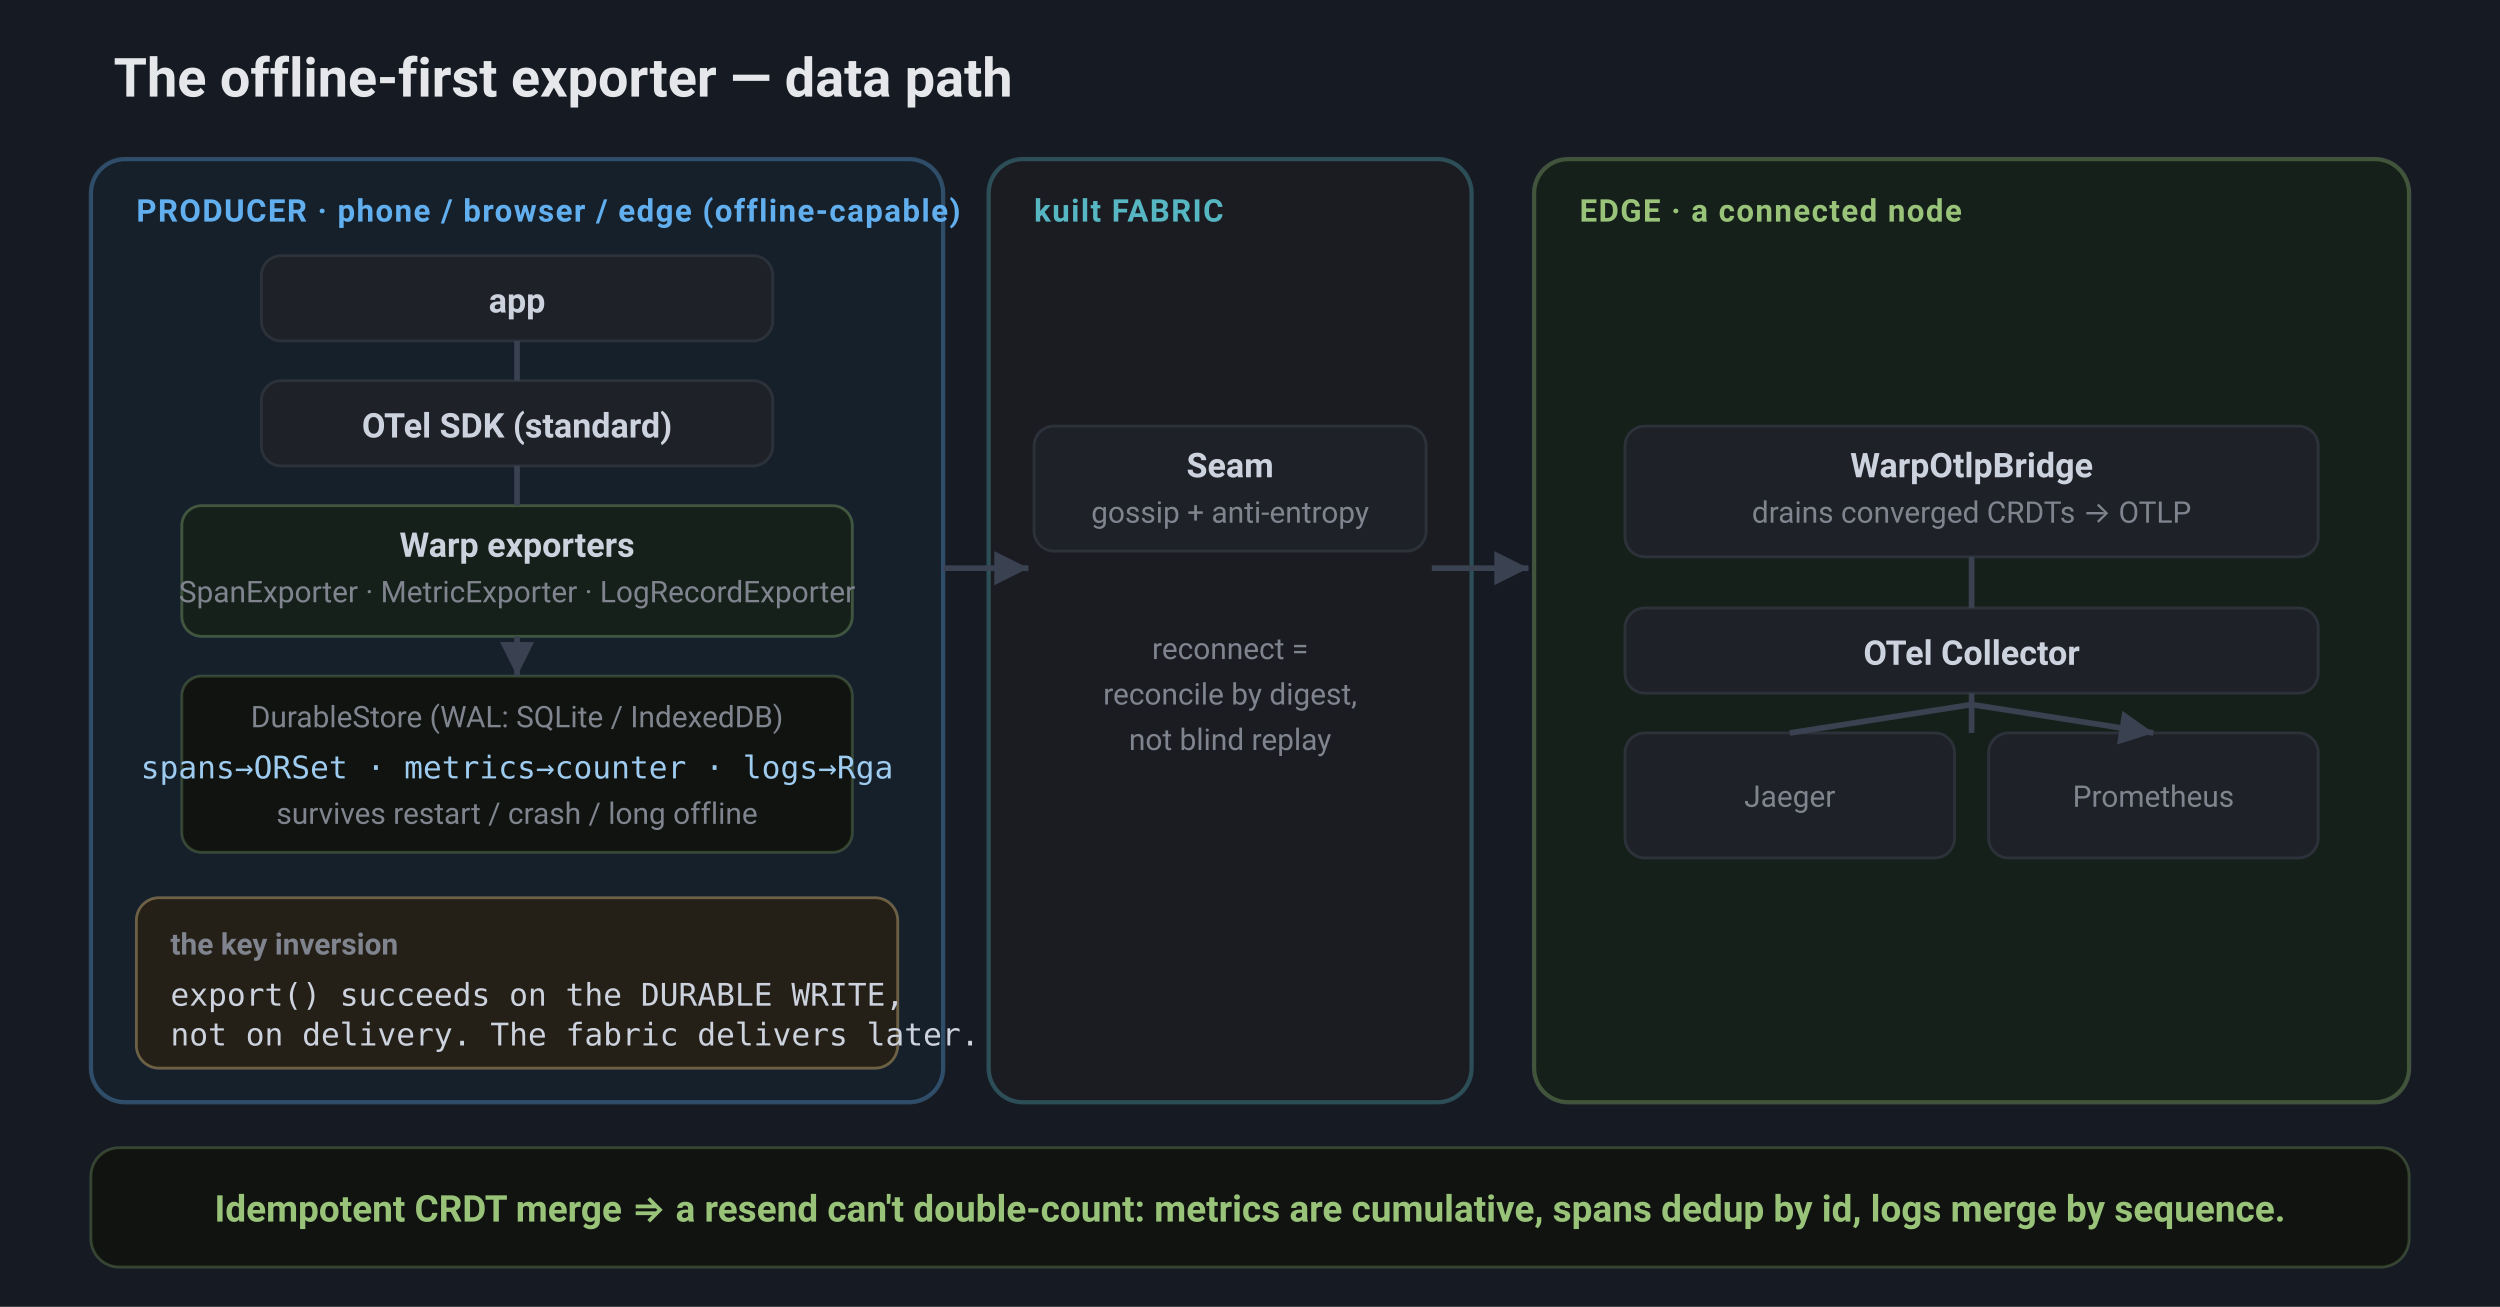
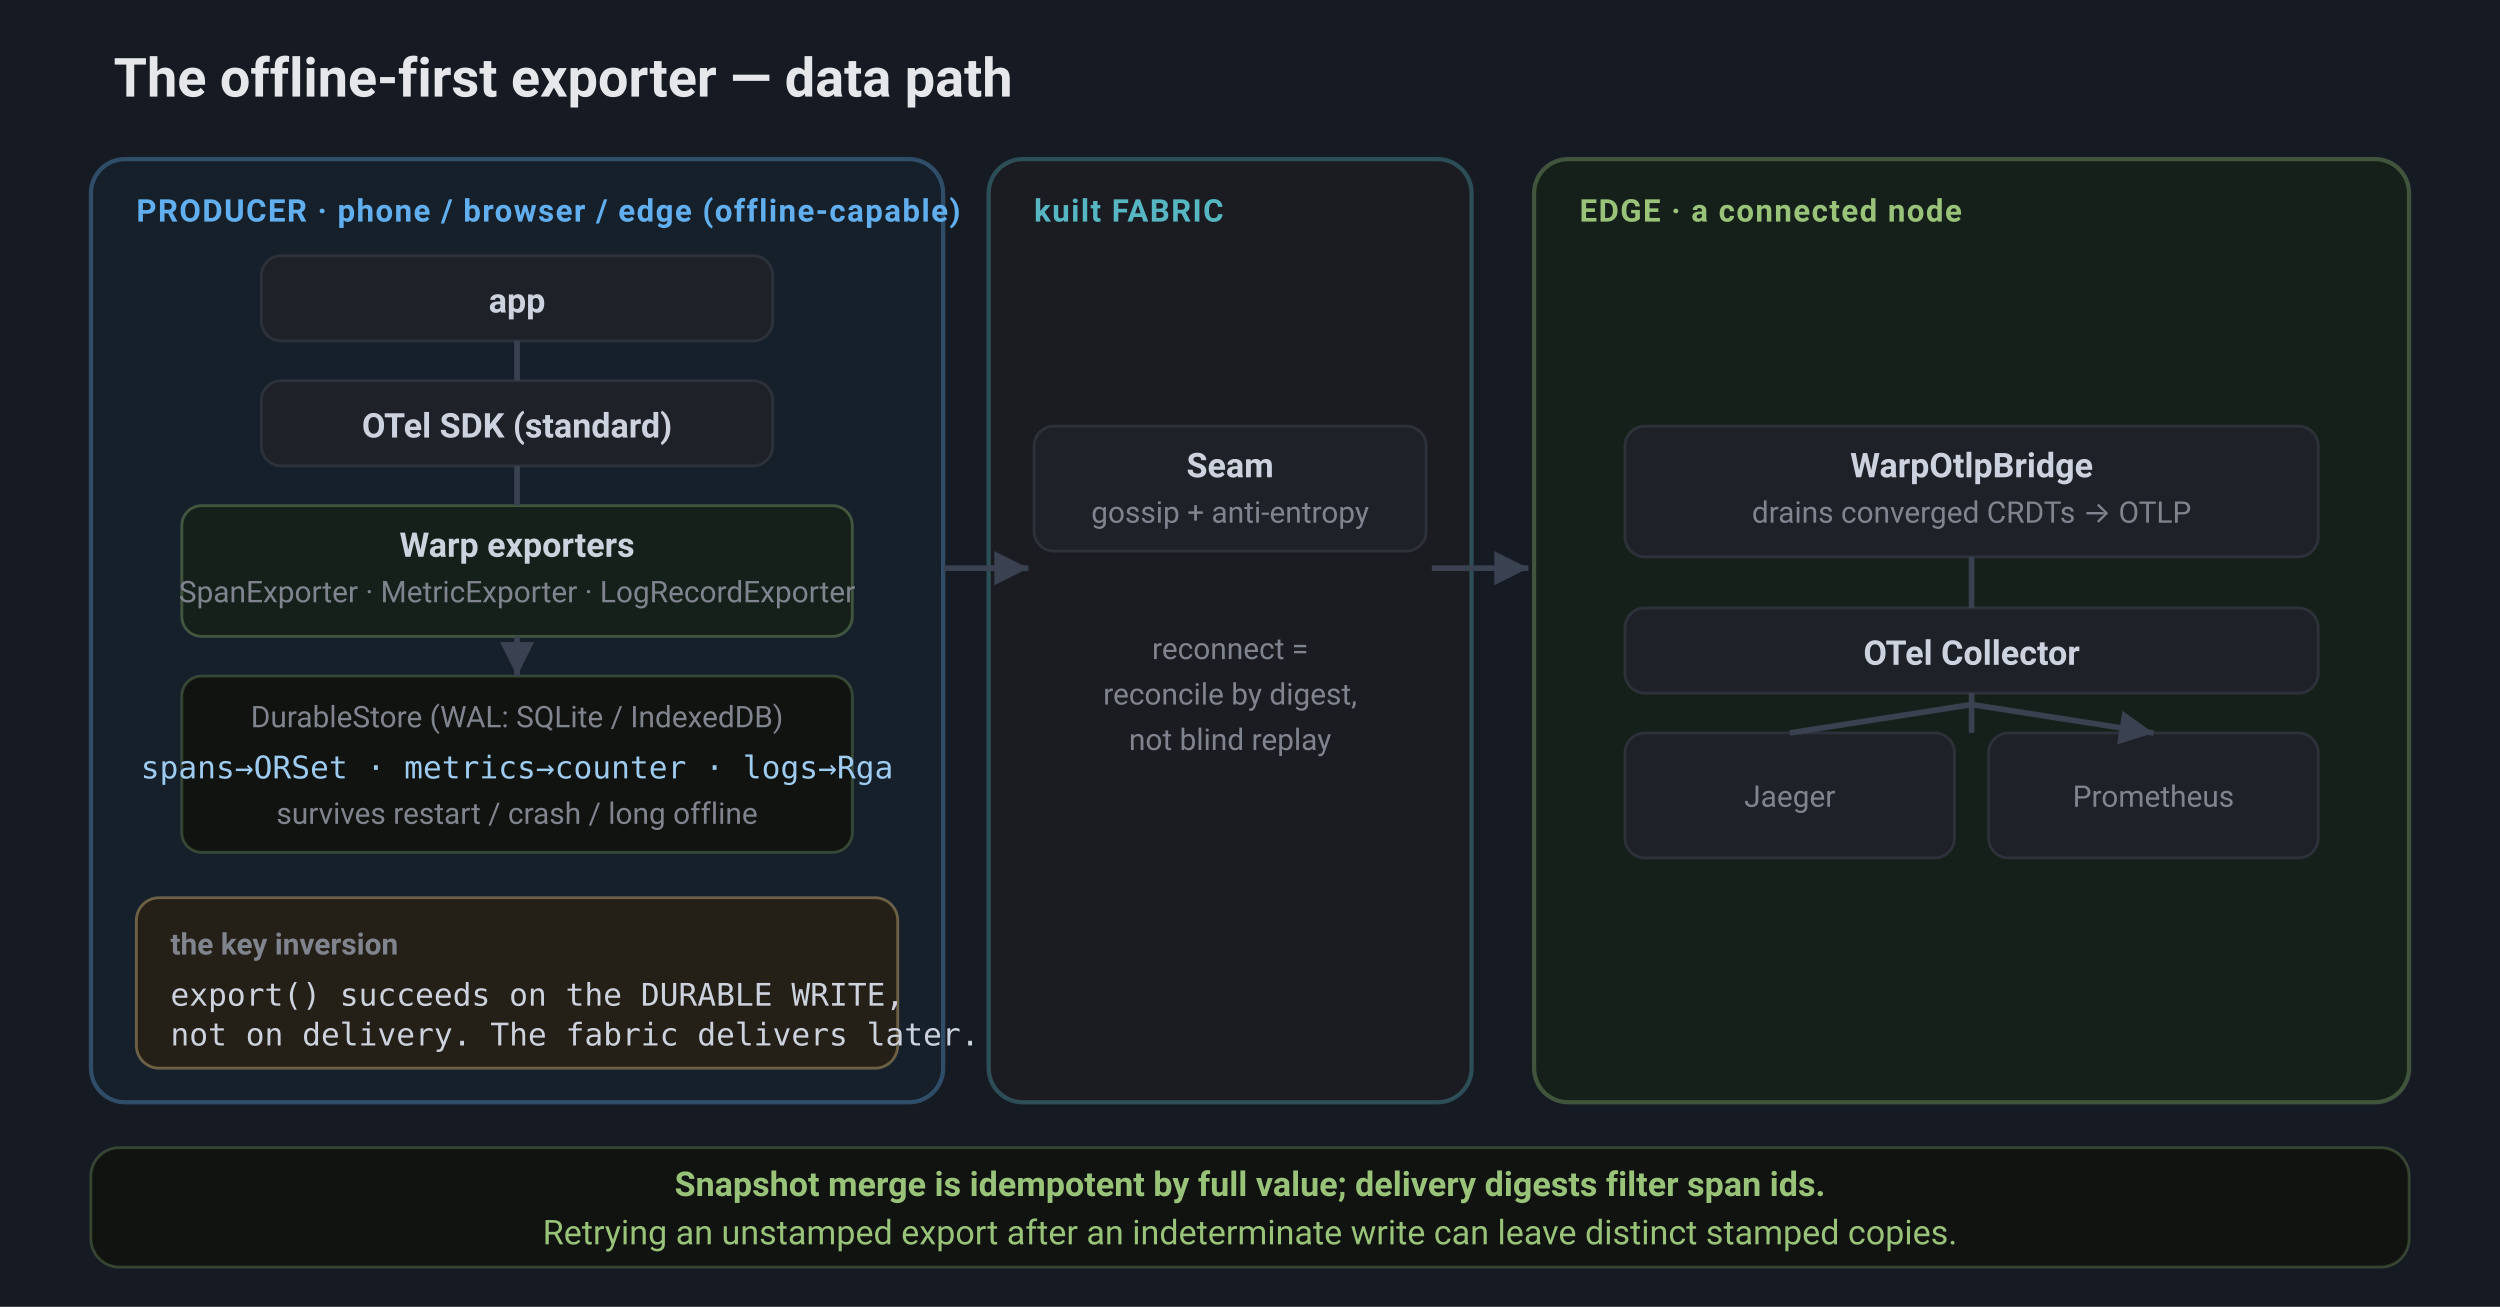
<svg xmlns="http://www.w3.org/2000/svg" viewBox="0 0 880 460" font-family="-apple-system,BlinkMacSystemFont,Segoe UI,Roboto,sans-serif">
  <style>
    .title{fill:#e5e7eb;font-size:19px;font-weight:700}
    .zone{font-size:11px;font-weight:700;letter-spacing:.5px}
    .box{font-size:12px;font-weight:600;fill:#cdd3de}
    .small{font-size:10.5px;fill:#7f848e}
    .lk{stroke:#3a4150;stroke-width:2;fill:none;marker-end:url(#a)}
    .mono{font-family:ui-monospace,SFMono-Regular,Menlo,monospace;font-size:11px}
  </style>
  <marker id="a" markerWidth="9" markerHeight="9" refX="6" refY="3" orient="auto">
    <path d="M0 0 L6 3 L0 6 z" fill="#3a4150" />
  </marker>
  <rect fill="#161a22" width="880" height="460" />
  <text class="title" x="40" y="34">The offline-first exporter — data path</text>
  <rect x="32" y="56" width="300" height="332" rx="12" fill="#16202b" stroke="#61afef55" stroke-width="1.5" />
  <text class="zone" x="48" y="78" fill="#61afef">PRODUCER · phone / browser / edge (offline-capable)</text>
  <g text-anchor="middle">
    <rect x="92" y="90" width="180" height="30" rx="7" fill="#1e2127" stroke="#2c313a" />
    <text class="box" x="182" y="110">app</text>
    <rect x="92" y="134" width="180" height="30" rx="7" fill="#1e2127" stroke="#2c313a" />
    <text class="box" x="182" y="154">OTel SDK (standard)</text>
    <rect x="64" y="178" width="236" height="46" rx="7" fill="#16201a" stroke="#98c37955" />
    <text class="box" x="182" y="196" fill="#98c379">Warp exporters</text>
    <text class="small" x="182" y="212">SpanExporter · MetricExporter · LogRecordExporter</text>
    <rect x="64" y="238" width="236" height="62" rx="7" fill="#10130f" stroke="#98c37944" />
    <text class="small" x="182" y="256" fill="#98c379">DurableStore (WAL: SQLite / IndexedDB)</text>
    <text class="mono" x="182" y="274" fill="#9ecbf0">spans→ORSet · metrics→counter · logs→Rga</text>
    <text class="small" x="182" y="290">survives restart / crash / long offline</text>
  </g>
  <path class="lk" d="M182 120 V134 M182 164 V178 M182 224 V238" />
  <rect x="48" y="316" width="268" height="60" rx="8" fill="#241f17" stroke="#e5c07b66" />
  <text class="small" x="60" y="336" fill="#e5c07b" font-weight="700">the key inversion</text>
  <text class="mono" x="60" y="354" fill="#cdd3de">export() succeeds on the DURABLE WRITE,</text>
  <text class="mono" x="60" y="368" fill="#cdd3de">not on delivery. The fabric delivers later.</text>
  <rect x="348" y="56" width="170" height="332" rx="12" fill="#1b1c22" stroke="#56b6c255" stroke-width="1.5" />
  <text class="zone" x="364" y="78" fill="#56b6c2">kuilt FABRIC</text>
  <g text-anchor="middle">
    <rect x="364" y="150" width="138" height="44" rx="7" fill="#1e2127" stroke="#2c313a" />
    <text class="box" x="433" y="168" fill="#7fd4e0">Seam</text>
    <text class="small" x="433" y="184">gossip + anti-entropy</text>
  </g>
  <text class="small" x="433" y="232" text-anchor="middle">reconnect =</text>
  <text class="small" x="433" y="248" text-anchor="middle">reconcile by digest,</text>
  <text class="small" x="433" y="264" text-anchor="middle">not blind replay</text>
  <path class="lk" d="M332 200 H362" />
  <path class="lk" d="M504 200 H538" />
  <rect x="540" y="56" width="308" height="332" rx="12" fill="#16201a" stroke="#98c37955" stroke-width="1.5" />
  <text class="zone" x="556" y="78" fill="#98c379">EDGE · a connected node</text>
  <g text-anchor="middle">
    <rect x="572" y="150" width="244" height="46" rx="7" fill="#1e2127" stroke="#2c313a" />
    <text class="box" x="694" y="168">WarpOtlpBridge</text>
    <text class="small" x="694" y="184">drains converged CRDTs → OTLP</text>
    <rect x="572" y="214" width="244" height="30" rx="7" fill="#1e2127" stroke="#2c313a" />
    <text class="box" x="694" y="234">OTel Collector</text>
    <rect x="572" y="258" width="116" height="44" rx="7" fill="#1e2127" stroke="#2c313a" />
    <text class="small" x="630" y="284">Jaeger</text>
    <rect x="700" y="258" width="116" height="44" rx="7" fill="#1e2127" stroke="#2c313a" />
    <text class="small" x="758" y="284">Prometheus</text>
  </g>
  <path class="lk" d="M694 196 V214 M694 244 V258 M660 280 H660 M694 248 L630 258 M694 248 L758 258" />
  <rect x="32" y="404" width="816" height="42" rx="10" fill="#10130f" stroke="#98c37944" />
-   <text x="440" y="430" text-anchor="middle" font-size="13" font-weight="600" fill="#98c379">Idempotent CRDT merge ⇒ a resend can't double-count: metrics are cumulative, spans dedup by id, logs merge by sequence.</text>
+   <text x="440" y="421" text-anchor="middle" font-size="12" font-weight="600" fill="#98c379">Snapshot merge is idempotent by full value; delivery digests filter span ids.</text>
+   <text x="440" y="438" text-anchor="middle" font-size="12" fill="#98c379">Retrying an unstamped export after an indeterminate write can leave distinct stamped copies.</text>
</svg>
